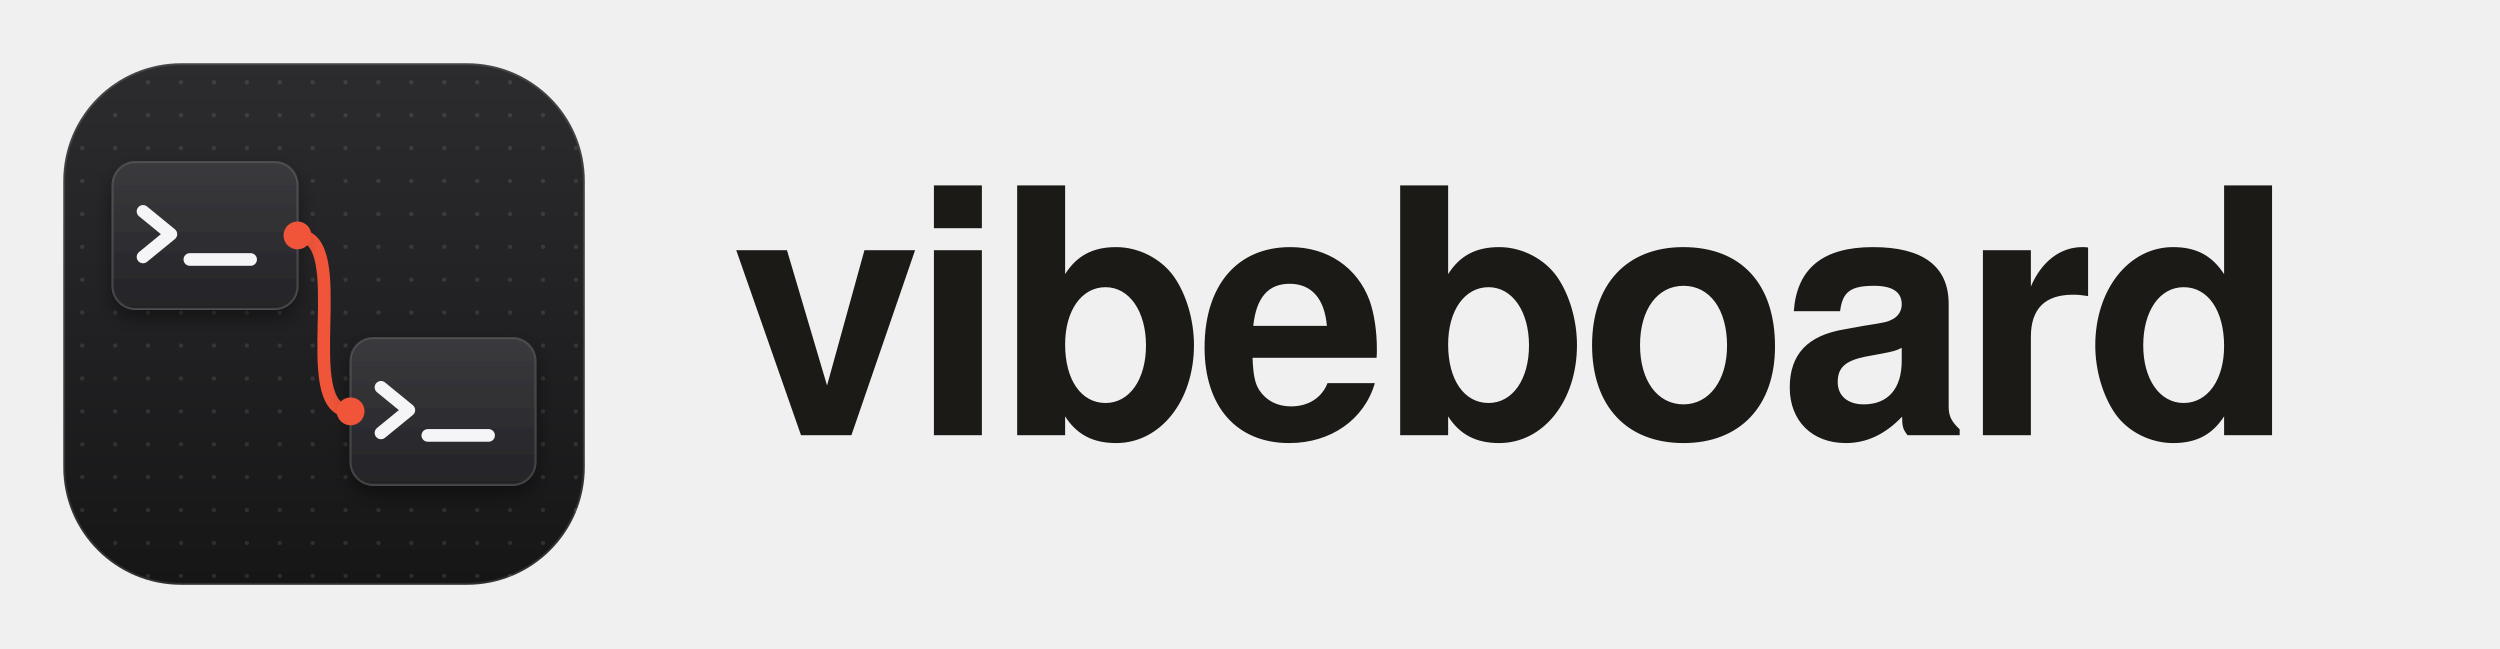
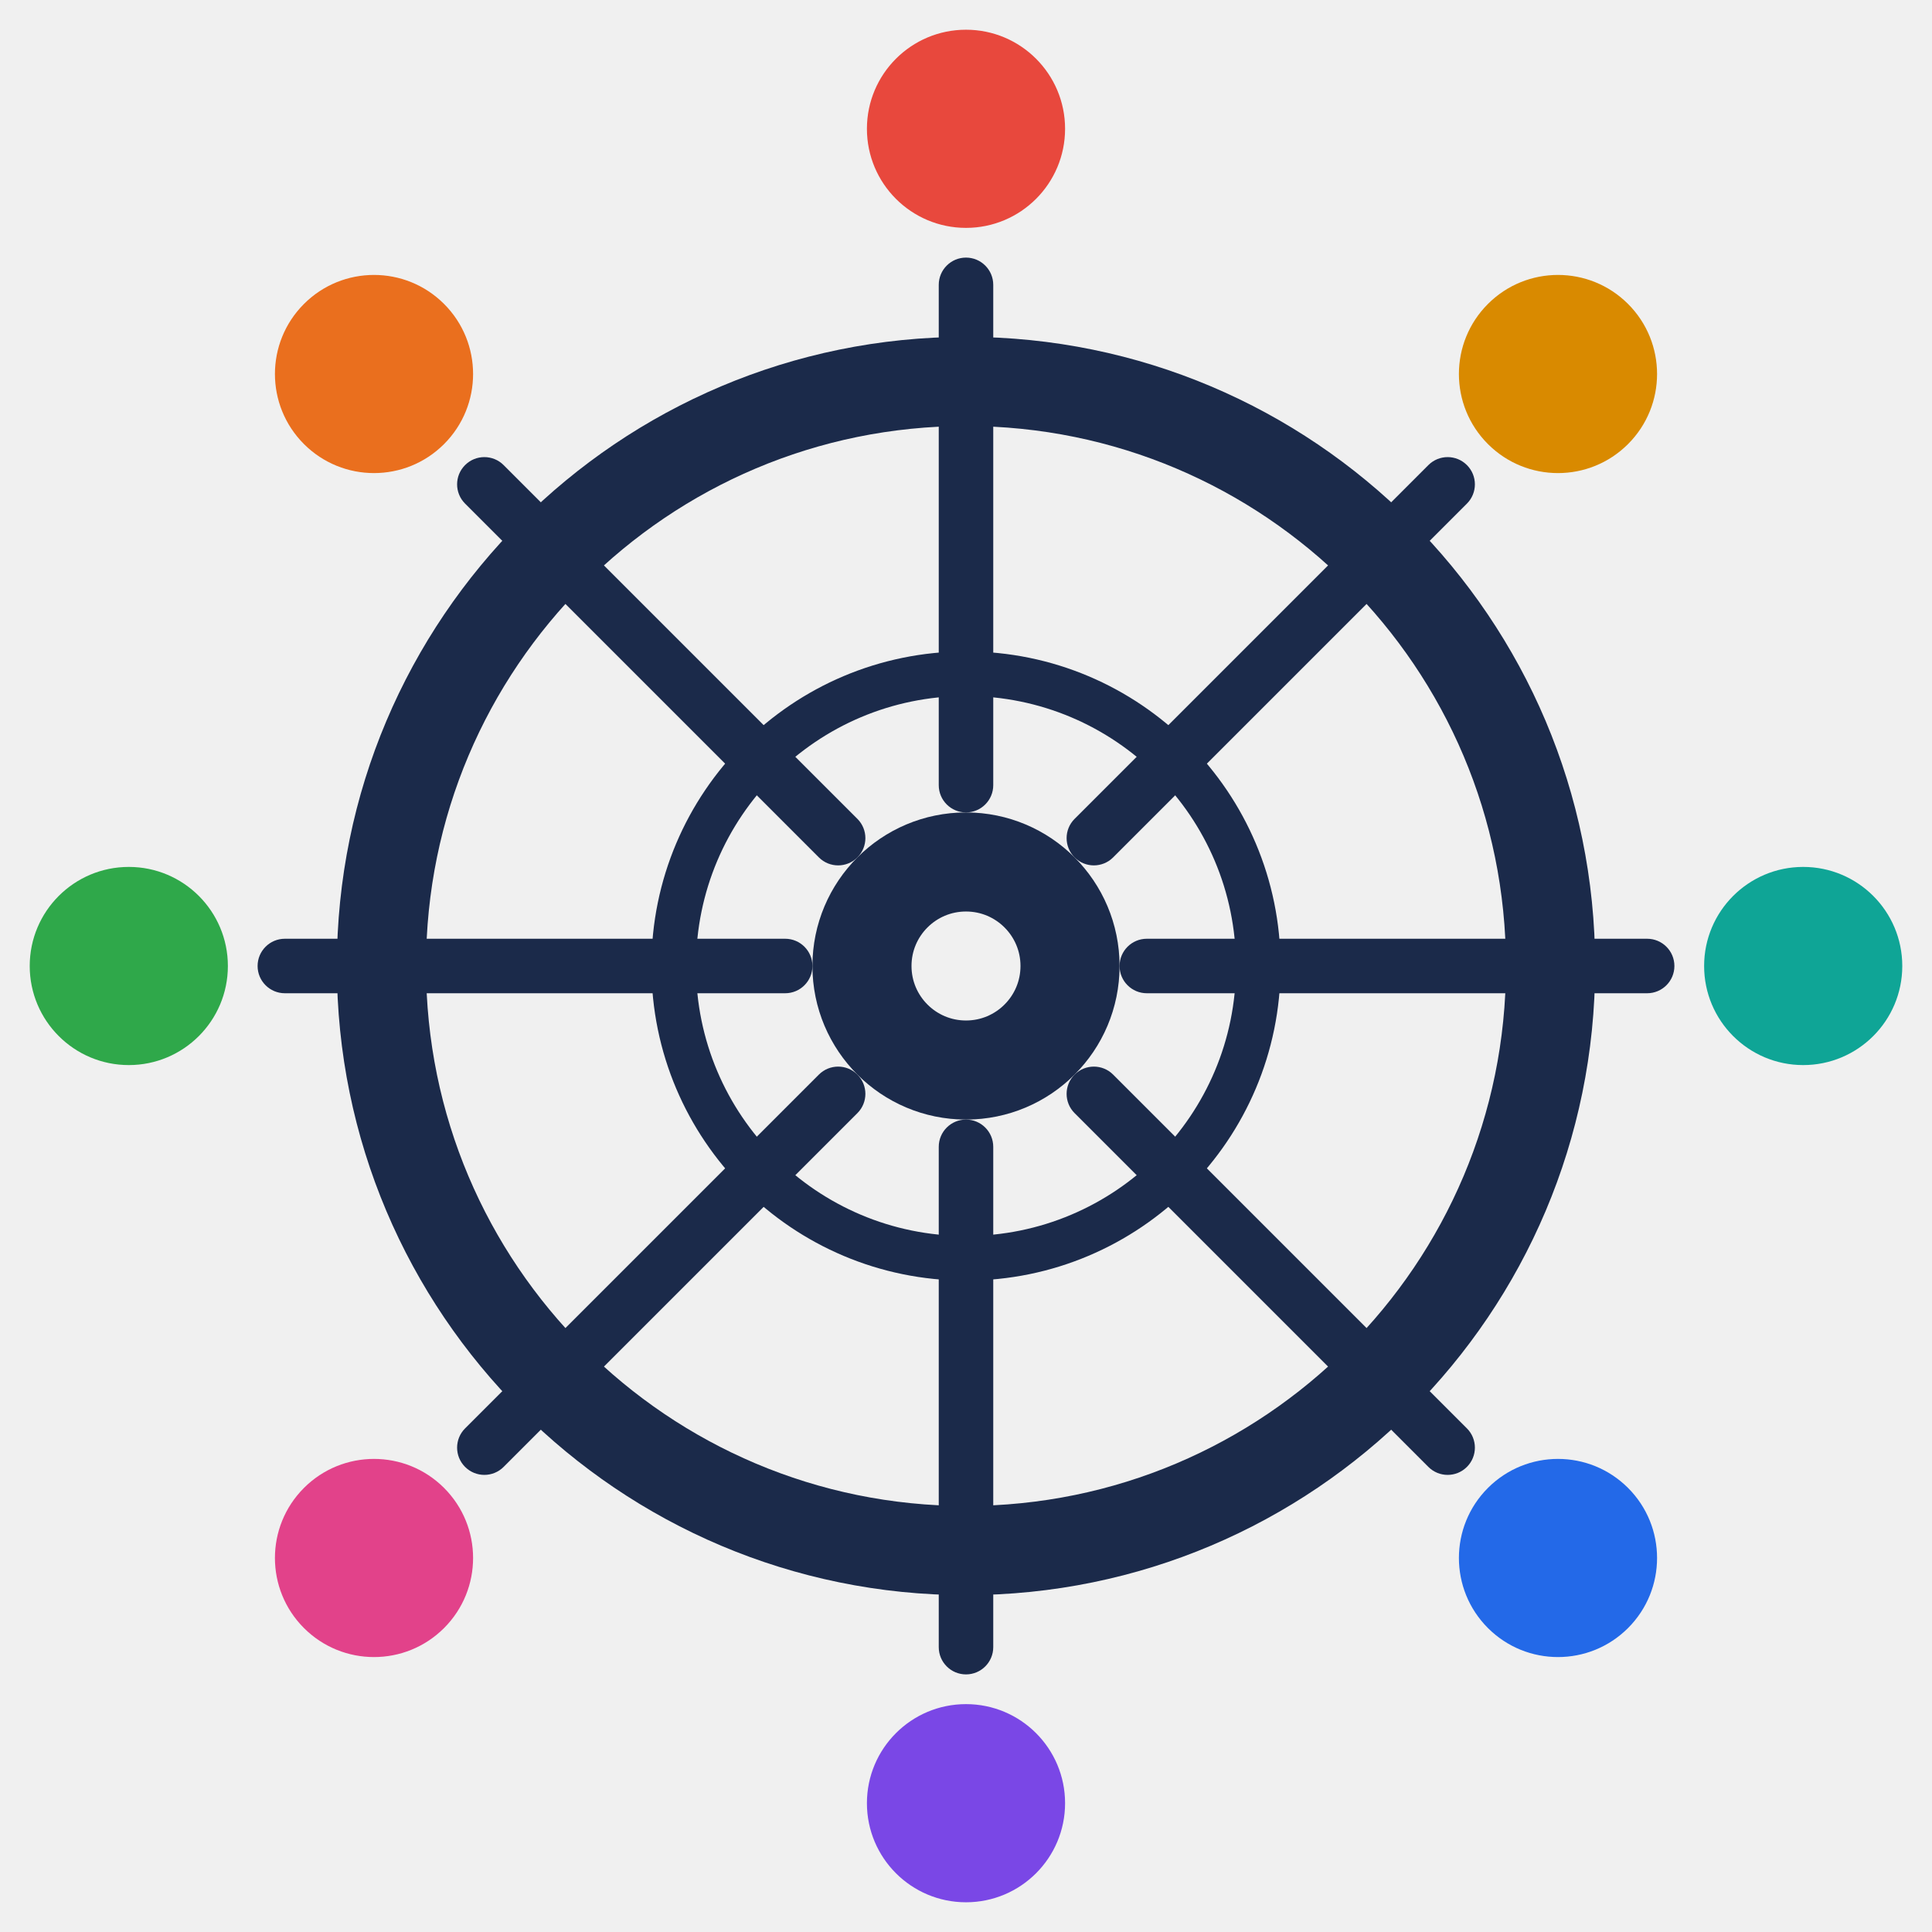
- <svg xmlns="http://www.w3.org/2000/svg" width="540" height="140" viewBox="0 0 540 140">
-   <g transform="scale(0.1367)">
-     <defs>
-       <linearGradient id="ground" x1="0" y1="0" x2="0" y2="1">
-         <stop offset="0" stop-color="#2c2c2f" />
-         <stop offset="1" stop-color="#161617" />
-       </linearGradient>
-       <linearGradient id="card" x1="0" y1="0" x2="0" y2="1">
-         <stop offset="0" stop-color="#3a3a3e" />
-         <stop offset="1" stop-color="#242427" />
-       </linearGradient>
-       <filter id="lift" x="-20%" y="-20%" width="140%" height="150%">
-         <feDropShadow dx="0" dy="14" stdDeviation="16" flood-color="#000" flood-opacity="0.45" />
-       </filter>
-       <pattern id="dots" width="52" height="52" patternUnits="userSpaceOnUse">
-         <circle cx="26" cy="26" r="3.4" fill="#ffffff" opacity="0.1" />
-       </pattern>
-     </defs>
-     <rect x="100" y="100" width="824" height="824" rx="186" fill="url(#ground)" />
-     <rect x="100" y="100" width="824" height="824" rx="186" fill="url(#dots)" />
-     <rect x="101.5" y="101.5" width="821" height="821" rx="184.5" fill="none" stroke="#ffffff" stroke-opacity="0.12" stroke-width="3" />
-     <path d="M470 372 C 560 372, 464 650, 554 650" fill="none" stroke="#f0553a" stroke-width="20" stroke-linecap="round" />
-     <g filter="url(#lift)">
-       <rect x="178" y="256" width="292" height="232" rx="36" fill="url(#card)" stroke="#ffffff" stroke-opacity="0.14" stroke-width="3" />
-       <path d="M226 334 l44 36 l-44 36" fill="none" stroke="#f5f5f7" stroke-width="20" stroke-linecap="round" stroke-linejoin="round" />
-       <path d="M300 410 h96" stroke="#f5f5f7" stroke-width="20" stroke-linecap="round" />
-     </g>
-     <g filter="url(#lift)">
-       <rect x="554" y="534" width="292" height="232" rx="36" fill="url(#card)" stroke="#ffffff" stroke-opacity="0.14" stroke-width="3" />
-       <path d="M602 612 l44 36 l-44 36" fill="none" stroke="#f5f5f7" stroke-width="20" stroke-linecap="round" stroke-linejoin="round" />
-       <path d="M676 688 h96" stroke="#f5f5f7" stroke-width="20" stroke-linecap="round" />
-     </g>
-     <circle cx="470" cy="372" r="22" fill="#f0553a" />
-     <circle cx="554" cy="650" r="22" fill="#f0553a" />
+ <svg xmlns="http://www.w3.org/2000/svg" viewBox="-390 -390 780 780" role="img" aria-label="Wheelhouse">
+   <g transform="rotate(0)">
+     <rect x="-11" y="-286" width="22" height="224" rx="11" fill="#1B2A4A" />
+     <circle cy="-338" r="40" fill="#E8483D" />
  </g>
-   <text x="158" y="94" font-family="-apple-system, BlinkMacSystemFont, 'SF Pro Display', 'Segoe UI', Helvetica, Arial, sans-serif" font-size="74" font-weight="650" letter-spacing="-2" fill="#1c1a17">vibeboard</text>
+   <g transform="rotate(45)">
+     <rect x="-11" y="-286" width="22" height="224" rx="11" fill="#1B2A4A" />
+     <circle cy="-338" r="40" fill="#D98A00" />
+   </g>
+   <g transform="rotate(90)">
+     <rect x="-11" y="-286" width="22" height="224" rx="11" fill="#1B2A4A" />
+     <circle cy="-338" r="40" fill="#0FA596" />
+   </g>
+   <g transform="rotate(135)">
+     <rect x="-11" y="-286" width="22" height="224" rx="11" fill="#1B2A4A" />
+     <circle cy="-338" r="40" fill="#2369E8" />
+   </g>
+   <g transform="rotate(180)">
+     <rect x="-11" y="-286" width="22" height="224" rx="11" fill="#1B2A4A" />
+     <circle cy="-338" r="40" fill="#7A47E6" />
+   </g>
+   <g transform="rotate(225)">
+     <rect x="-11" y="-286" width="22" height="224" rx="11" fill="#1B2A4A" />
+     <circle cy="-338" r="40" fill="#E2428A" />
+   </g>
+   <g transform="rotate(270)">
+     <rect x="-11" y="-286" width="22" height="224" rx="11" fill="#1B2A4A" />
+     <circle cy="-338" r="40" fill="#2FA84A" />
+   </g>
+   <g transform="rotate(315)">
+     <rect x="-11" y="-286" width="22" height="224" rx="11" fill="#1B2A4A" />
+     <circle cy="-338" r="40" fill="#EA6F1E" />
+   </g>
+   <circle r="236" fill="none" stroke="#1B2A4A" stroke-width="36" />
+   <circle r="118" fill="none" stroke="#1B2A4A" stroke-width="18" />
+   <circle r="42" fill="none" stroke="#1B2A4A" stroke-width="40" />
</svg>
